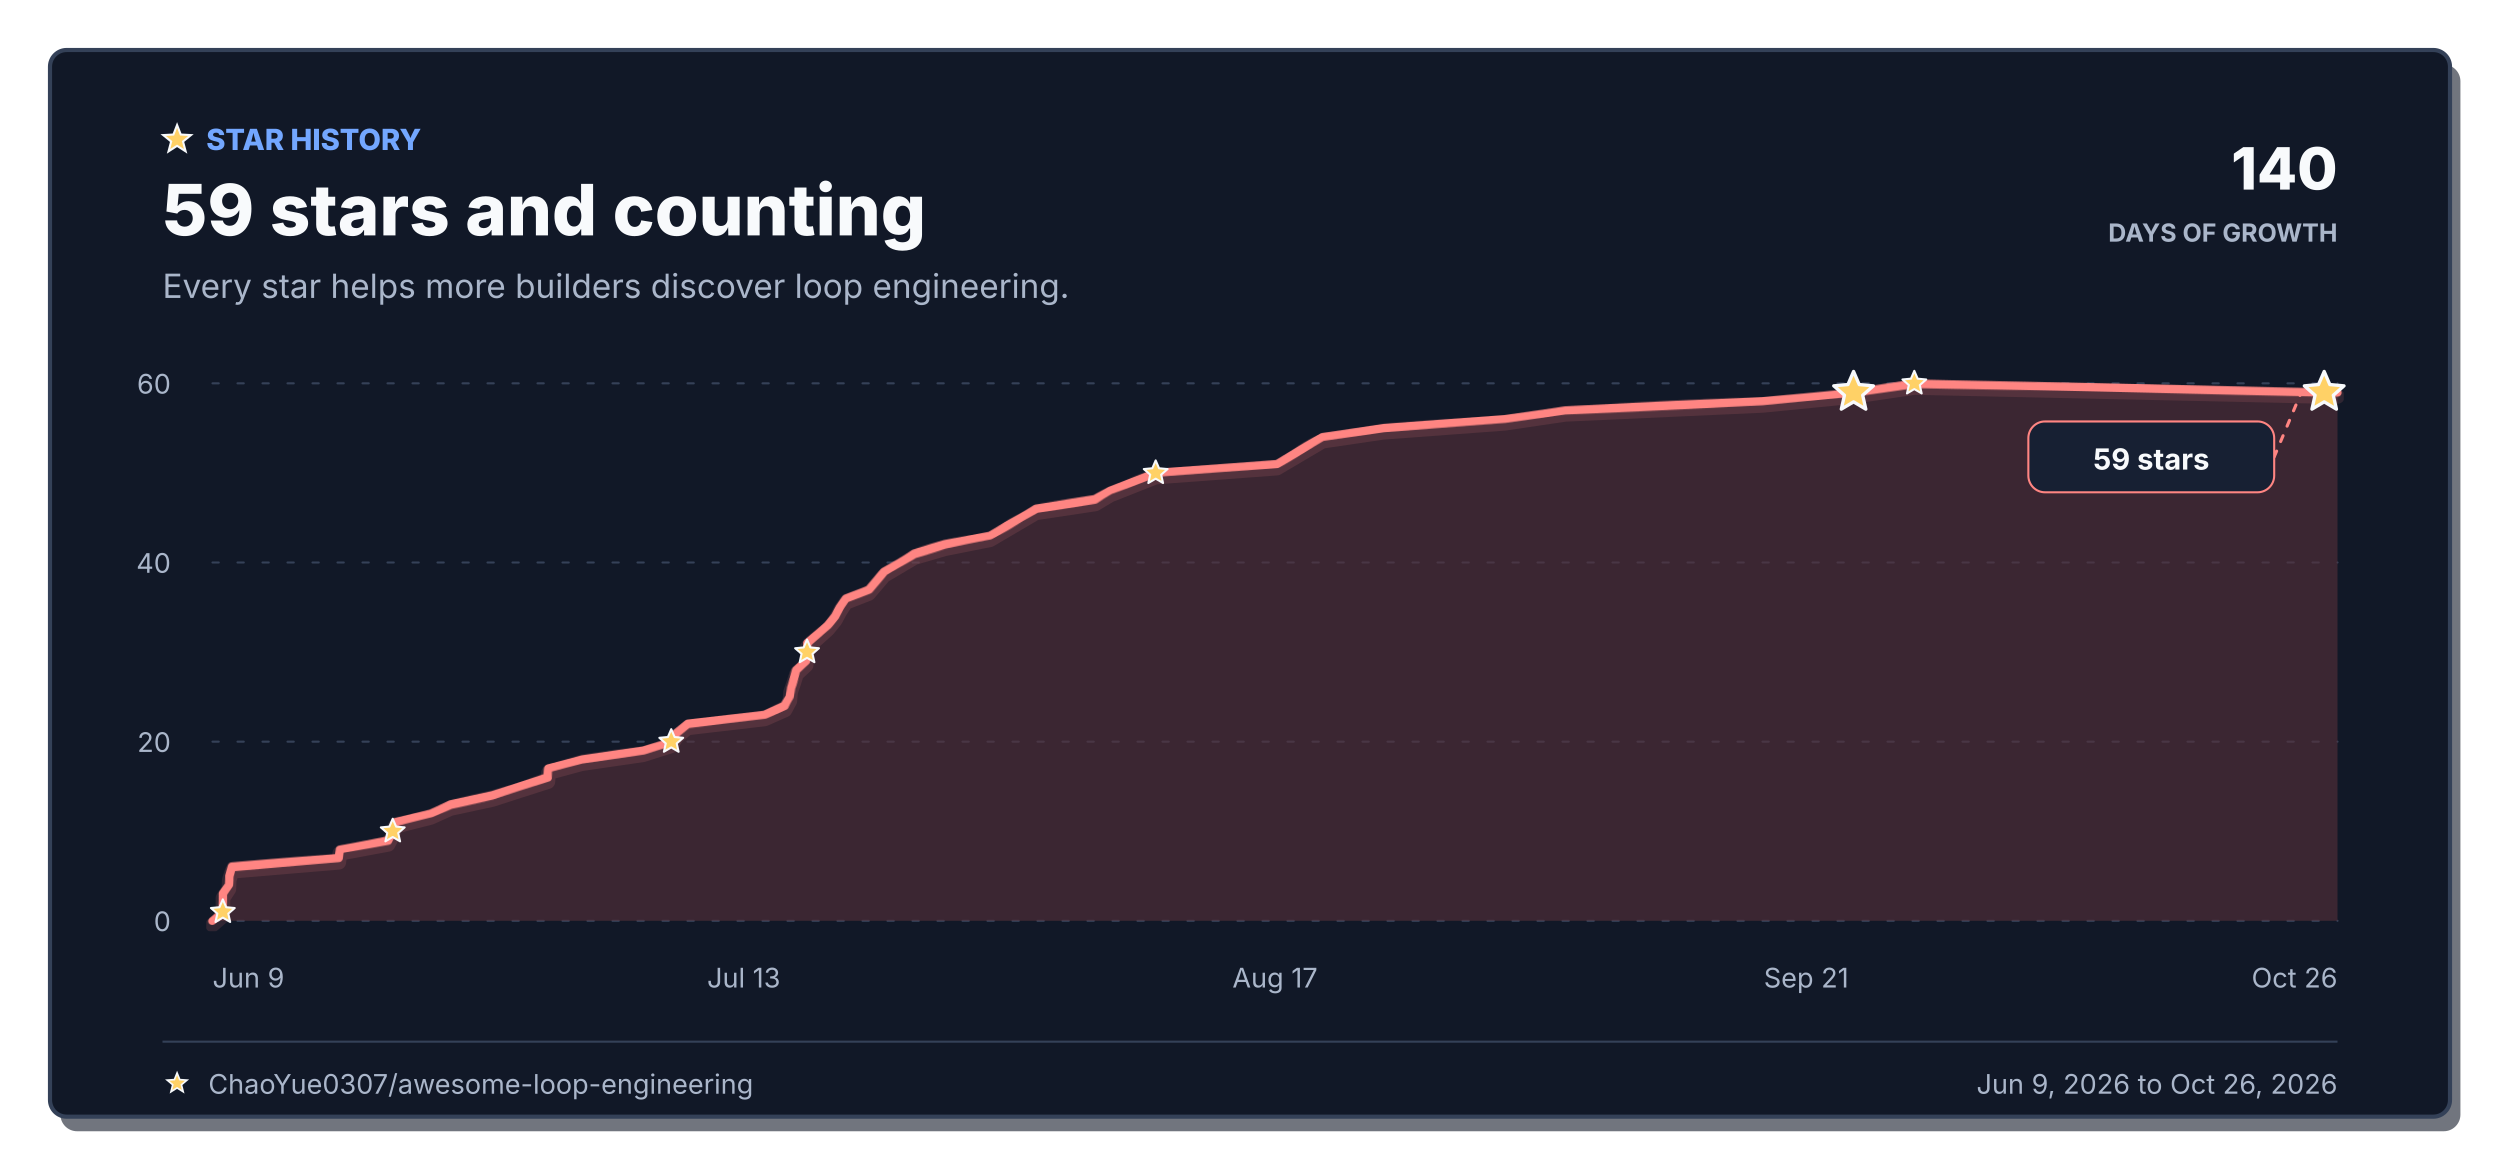
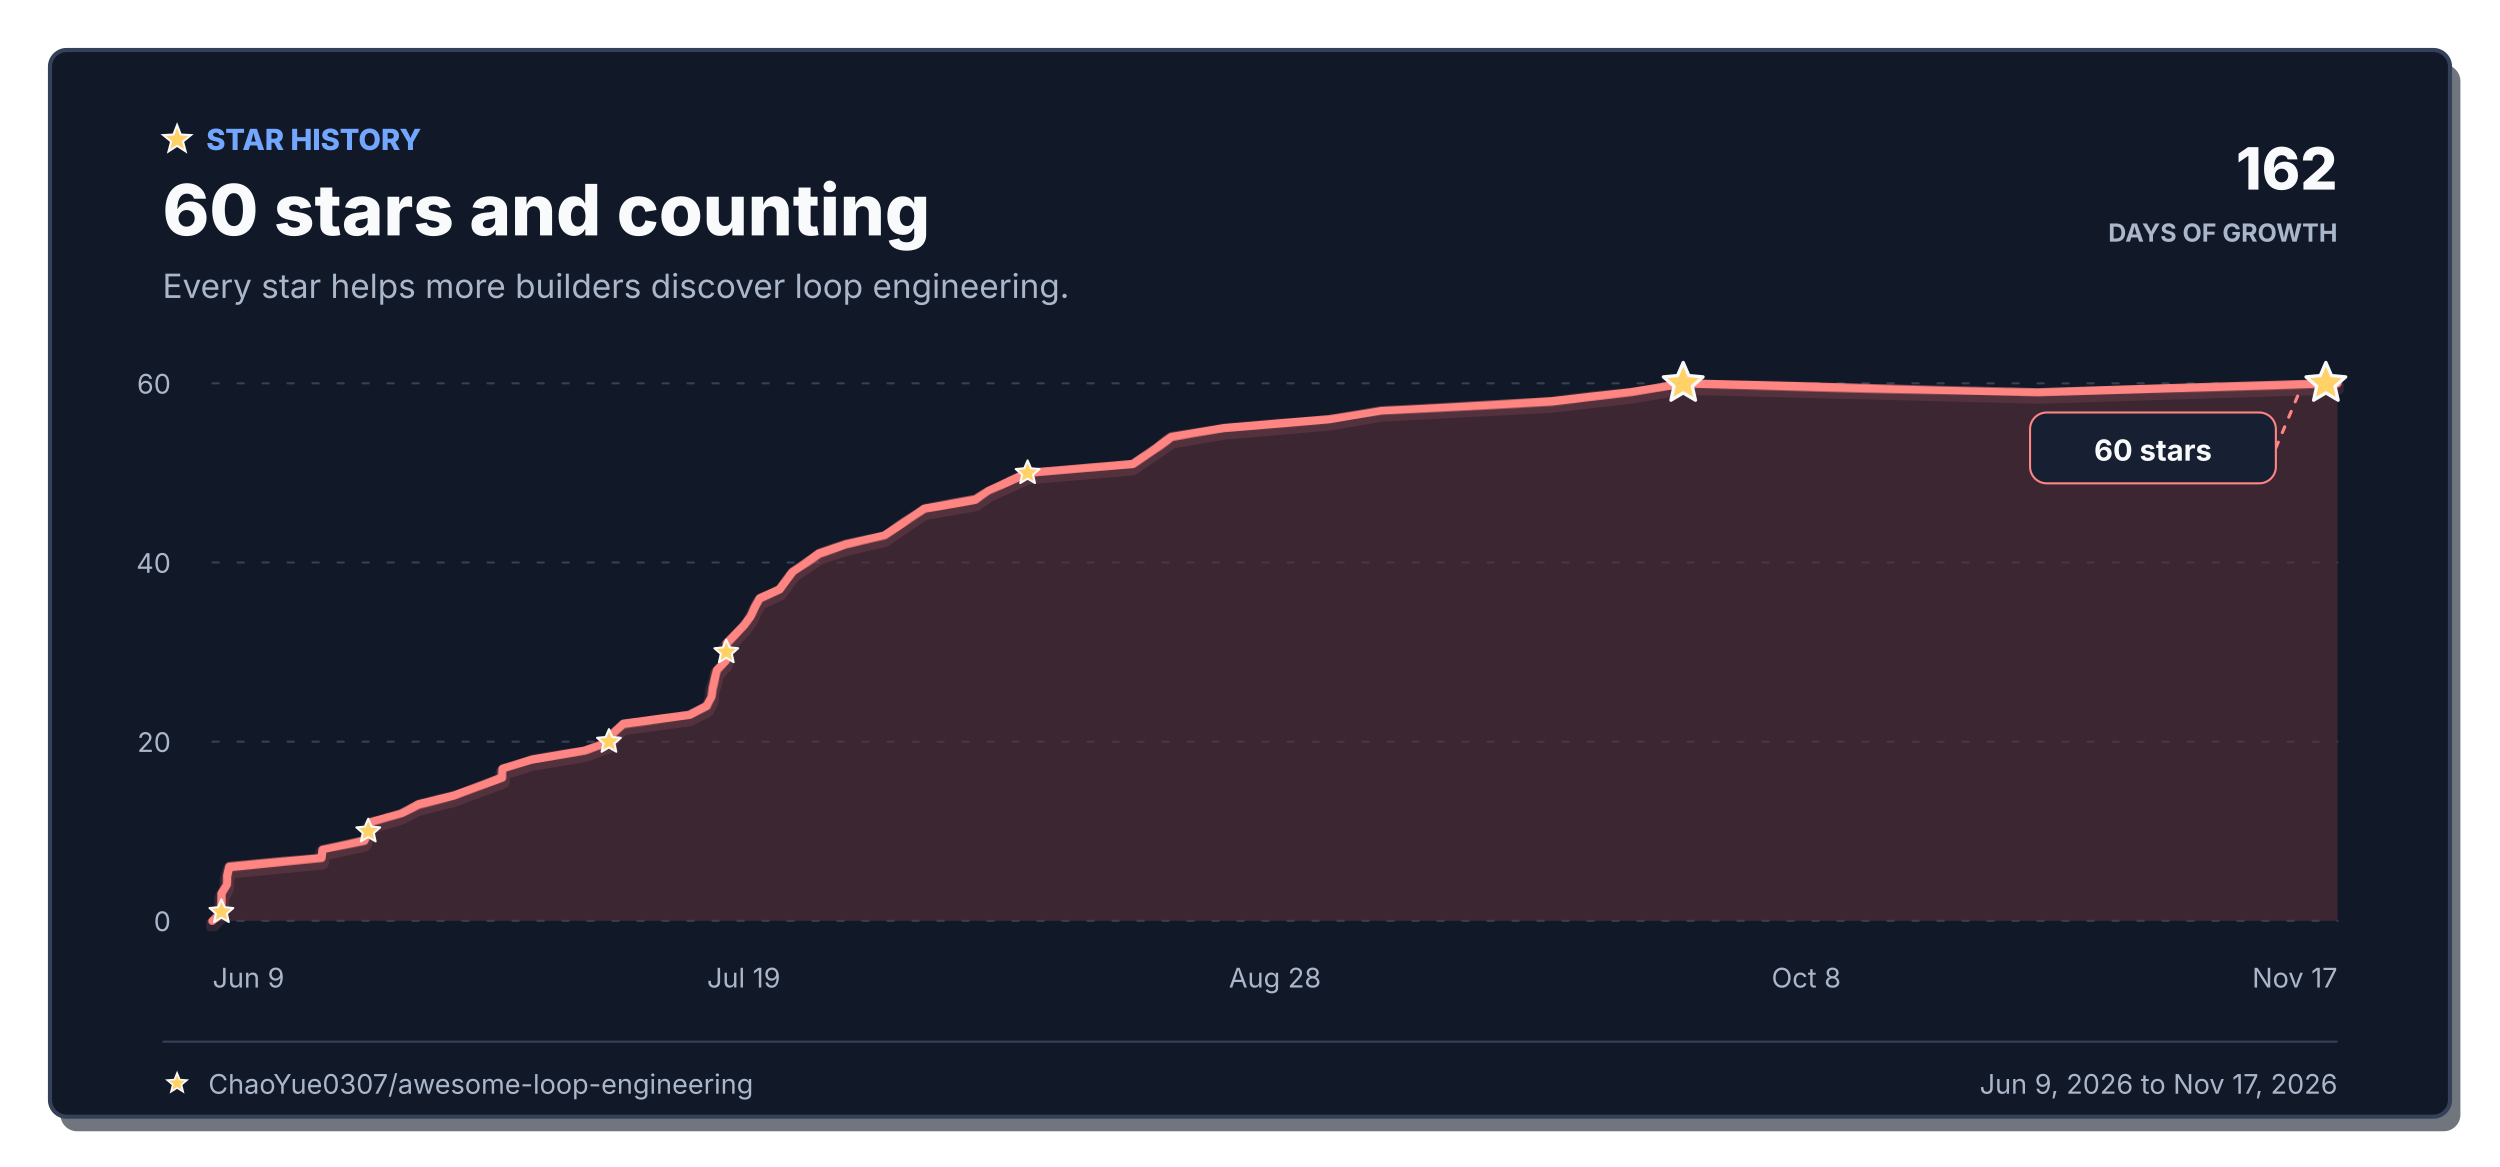
<svg xmlns="http://www.w3.org/2000/svg" width="1200" height="560" viewBox="0 0 1200 560" role="img" aria-labelledby="title desc">
  <style>
    text { font-family: ui-rounded, 'SF Pro Rounded', 'Nunito Sans', -apple-system, BlinkMacSystemFont, 'Segoe UI', sans-serif; letter-spacing: 0; }
  </style>
  <defs>
    <filter id="rough-line" x="-3%" y="-6%" width="106%" height="112%">
      <feTurbulence type="fractalNoise" baseFrequency="0.008 0.12" numOctaves="1" seed="17" result="noise" />
      <feDisplacementMap in="SourceGraphic" in2="noise" scale="1.2" xChannelSelector="R" yChannelSelector="G" />
    </filter>
    <clipPath id="plot-clip">
      <rect x="99" y="179" width="1026" height="268" />
    </clipPath>
  </defs>
  <rect x="29" y="31" width="1152" height="512" rx="8" fill="#0B1220" opacity="0.58" />
  <rect x="24" y="24" width="1152" height="512" rx="8" fill="#111827" stroke="#344158" stroke-width="2" />
  <path d="M 85 60 L 86.76 64.57 L 91.66 64.84 L 87.85 67.93 L 89.11 72.66 L 85 70 L 80.89 72.66 L 82.15 67.93 L 78.34 64.84 L 83.24 64.57 Z" fill="#FFD166" stroke="#F8FAFC" stroke-width="1" />
  <text x="99" y="72" fill="#73A7FF" font-size="14" font-weight="800">STAR HISTORY</text>
-   <text x="78" y="113" fill="#F8FAFC" font-size="34" font-weight="760">59 stars and counting</text>
+   <text x="78" y="113" fill="#F8FAFC" font-size="34" font-weight="760">60 stars and counting</text>
  <text x="78" y="143" fill="#AAB6CA" font-size="16">Every star helps more builders discover loop engineering.</text>
-   <text x="1122" y="91" fill="#F8FAFC" font-size="28" font-weight="760" text-anchor="end">140</text>
+   <text x="1122" y="91" fill="#F8FAFC" font-size="28" font-weight="760" text-anchor="end">162</text>
  <text x="1122" y="116" fill="#AAB6CA" font-size="12" font-weight="750" text-anchor="end">DAYS OF GROWTH</text>
  <line x1="102" y1="442" x2="1122" y2="442" stroke="#354158" stroke-width="1" stroke-dasharray="3 9" stroke-linecap="round" />
  <text x="82" y="446.94" fill="#AAB6CA" font-size="13" text-anchor="end">0</text>
  <line x1="102" y1="356" x2="1122" y2="356" stroke="#354158" stroke-width="1" stroke-dasharray="3 9" stroke-linecap="round" />
  <text x="82" y="360.94" fill="#AAB6CA" font-size="13" text-anchor="end">20</text>
  <line x1="102" y1="270" x2="1122" y2="270" stroke="#354158" stroke-width="1" stroke-dasharray="3 9" stroke-linecap="round" />
  <text x="82" y="274.94" fill="#AAB6CA" font-size="13" text-anchor="end">40</text>
  <line x1="102" y1="184" x2="1122" y2="184" stroke="#354158" stroke-width="1" stroke-dasharray="3 9" stroke-linecap="round" />
  <text x="82" y="188.94" fill="#AAB6CA" font-size="13" text-anchor="end">60</text>
  <text x="102" y="474" fill="#AAB6CA" font-size="13" text-anchor="start">Jun 9</text>
-   <text x="357" y="474" fill="#AAB6CA" font-size="13" text-anchor="middle">Jul 13</text>
-   <text x="612" y="474" fill="#AAB6CA" font-size="13" text-anchor="middle">Aug 17</text>
-   <text x="867" y="474" fill="#AAB6CA" font-size="13" text-anchor="middle">Sep 21</text>
-   <text x="1122" y="474" fill="#AAB6CA" font-size="13" text-anchor="end">Oct 26</text>
+   <text x="357" y="474" fill="#AAB6CA" font-size="13" text-anchor="middle">Jul 19</text>
+   <text x="612" y="474" fill="#AAB6CA" font-size="13" text-anchor="middle">Aug 28</text>
+   <text x="867" y="474" fill="#AAB6CA" font-size="13" text-anchor="middle">Oct 8</text>
+   <text x="1122" y="474" fill="#AAB6CA" font-size="13" text-anchor="end">Nov 17</text>
  <g clip-path="url(#plot-clip)">
-     <path d="M 102 442 L 106.95 437.7 L 107.01 433.4 L 107.02 429.1 L 109.85 424.8 L 110.02 420.5 L 111.38 416.2 L 162.64 411.9 L 163.08 407.6 L 186.31 403.3 L 188.51 399 L 189.59 394.7 L 206.67 390.4 L 216.23 386.1 L 236.22 381.8 L 249.54 377.5 L 262.99 373.2 L 263.28 368.9 L 279.2 364.6 L 308.66 360.3 L 322.2 356 L 324.65 351.7 L 330.07 347.4 L 367.04 343.1 L 376.79 338.8 L 379.11 334.5 L 379.49 330.2 L 380.98 325.9 L 382.31 321.6 L 386.93 317.3 L 387.38 313 L 387.51 308.7 L 392.55 304.4 L 397.33 300.1 L 400.85 295.8 L 403.17 291.5 L 405.95 287.2 L 416.98 282.9 L 424.29 274.3 L 438.81 265.7 L 453.56 261.4 L 475.22 257.1 L 497.16 244.2 L 525.73 239.9 L 532.97 235.6 L 554.73 227 L 612.92 222.7 L 627.49 214.1 L 634.78 209.8 L 663.92 205.5 L 722.18 201.2 L 751.27 196.9 L 845.99 192.6 L 889.71 188.3 L 918.87 184 L 1115.61 188.3 L 1122 188.3 V 442 H 102 Z" fill="#572F38" opacity="0.6" />
-     <path d="M 102 442 L 106.95 437.7 L 107.01 433.4 L 107.02 429.1 L 109.85 424.8 L 110.02 420.5 L 111.38 416.2 L 162.64 411.9 L 163.08 407.6 L 186.31 403.3 L 188.51 399 L 189.59 394.7 L 206.67 390.4 L 216.23 386.1 L 236.22 381.8 L 249.54 377.5 L 262.99 373.2 L 263.28 368.9 L 279.2 364.6 L 308.66 360.3 L 322.2 356 L 324.65 351.7 L 330.07 347.4 L 367.04 343.1 L 376.79 338.8 L 379.11 334.5 L 379.49 330.2 L 380.98 325.9 L 382.31 321.6 L 386.93 317.3 L 387.38 313 L 387.51 308.7 L 392.55 304.4 L 397.33 300.1 L 400.85 295.8 L 403.17 291.5 L 405.95 287.2 L 416.98 282.9 L 424.29 274.3 L 438.81 265.7 L 453.56 261.4 L 475.22 257.1 L 497.16 244.2 L 525.73 239.9 L 532.97 235.6 L 554.73 227 L 612.92 222.7 L 627.49 214.1 L 634.78 209.8 L 663.92 205.5 L 722.18 201.2 L 751.27 196.9 L 845.99 192.6 L 889.71 188.3 L 918.87 184 L 1115.61 188.3 L 1122 188.3" fill="none" stroke="#FF8582" stroke-width="7" stroke-linejoin="round" stroke-linecap="round" opacity="0.13" transform="translate(0 2)" />
-     <path d="M 102 442 L 106.95 437.7 L 107.01 433.4 L 107.02 429.1 L 109.85 424.8 L 110.02 420.5 L 111.38 416.2 L 162.64 411.9 L 163.08 407.6 L 186.31 403.3 L 188.51 399 L 189.59 394.7 L 206.67 390.4 L 216.23 386.1 L 236.22 381.8 L 249.54 377.5 L 262.99 373.2 L 263.28 368.9 L 279.2 364.6 L 308.66 360.3 L 322.2 356 L 324.65 351.7 L 330.07 347.4 L 367.04 343.1 L 376.79 338.8 L 379.11 334.5 L 379.49 330.2 L 380.98 325.9 L 382.31 321.6 L 386.93 317.3 L 387.38 313 L 387.51 308.7 L 392.55 304.4 L 397.33 300.1 L 400.85 295.8 L 403.17 291.5 L 405.95 287.2 L 416.98 282.9 L 424.29 274.3 L 438.81 265.7 L 453.56 261.4 L 475.22 257.1 L 497.16 244.2 L 525.73 239.9 L 532.97 235.6 L 554.73 227 L 612.92 222.7 L 627.49 214.1 L 634.78 209.8 L 663.92 205.5 L 722.18 201.2 L 751.27 196.9 L 845.99 192.6 L 889.71 188.3 L 918.87 184 L 1115.61 188.3 L 1122 188.3" fill="none" stroke="#FF8582" stroke-width="4" stroke-linejoin="round" stroke-linecap="round" filter="url(#rough-line)" />
+     <path d="M 102 442 L 106.28 437.7 L 106.33 433.4 L 106.34 429.1 L 108.79 424.8 L 108.93 420.5 L 110.11 416.2 L 154.41 411.9 L 154.78 407.6 L 174.86 403.3 L 176.76 399 L 177.7 394.7 L 192.45 390.4 L 200.72 386.1 L 217.99 381.8 L 229.5 377.5 L 241.13 373.2 L 241.37 368.9 L 255.13 364.6 L 280.59 360.3 L 292.3 356 L 294.42 351.7 L 299.1 347.4 L 331.05 343.1 L 339.48 338.8 L 341.48 334.5 L 341.81 330.2 L 343.1 325.9 L 344.24 321.6 L 348.24 317.3 L 348.62 313 L 348.74 308.7 L 353.09 304.4 L 357.22 300.1 L 360.27 295.8 L 362.27 291.5 L 364.67 287.2 L 374.21 282.9 L 380.52 274.3 L 393.07 265.7 L 405.82 261.4 L 424.54 257.1 L 443.5 244.2 L 468.18 239.9 L 474.44 235.6 L 493.25 227 L 543.54 222.7 L 556.13 214.1 L 562.43 209.8 L 587.61 205.5 L 637.96 201.2 L 663.1 196.9 L 744.95 192.6 L 782.74 188.3 L 807.94 184 L 977.96 188.3 L 1116.42 184 L 1122 184 V 442 H 102 Z" fill="#572F38" opacity="0.6" />
+     <path d="M 102 442 L 106.28 437.7 L 106.33 433.4 L 106.34 429.1 L 108.79 424.8 L 108.93 420.5 L 110.11 416.2 L 154.41 411.9 L 154.78 407.6 L 174.86 403.3 L 176.76 399 L 177.7 394.7 L 192.45 390.4 L 200.72 386.1 L 217.99 381.8 L 229.5 377.5 L 241.13 373.2 L 241.37 368.9 L 255.13 364.6 L 280.59 360.3 L 292.3 356 L 294.42 351.7 L 299.1 347.4 L 331.05 343.1 L 339.48 338.8 L 341.48 334.5 L 341.81 330.2 L 343.1 325.9 L 344.24 321.6 L 348.24 317.3 L 348.62 313 L 348.74 308.7 L 353.09 304.4 L 357.22 300.1 L 360.27 295.8 L 362.27 291.5 L 364.67 287.2 L 374.21 282.9 L 380.52 274.3 L 393.07 265.7 L 405.82 261.4 L 424.54 257.1 L 443.5 244.2 L 468.18 239.9 L 474.44 235.6 L 493.25 227 L 543.54 222.7 L 556.13 214.1 L 562.43 209.8 L 587.61 205.5 L 637.96 201.2 L 663.1 196.9 L 744.95 192.6 L 782.74 188.3 L 807.94 184 L 977.96 188.3 L 1116.42 184 L 1122 184" fill="none" stroke="#FF8582" stroke-width="7" stroke-linejoin="round" stroke-linecap="round" opacity="0.13" transform="translate(0 2)" />
+     <path d="M 102 442 L 106.28 437.7 L 106.33 433.4 L 106.34 429.1 L 108.79 424.8 L 108.93 420.5 L 110.11 416.2 L 154.41 411.9 L 154.78 407.6 L 174.86 403.3 L 176.76 399 L 177.7 394.7 L 192.45 390.4 L 200.72 386.1 L 217.99 381.8 L 229.5 377.5 L 241.13 373.2 L 241.37 368.9 L 255.13 364.6 L 280.59 360.3 L 292.3 356 L 294.42 351.7 L 299.1 347.4 L 331.05 343.1 L 339.48 338.8 L 341.48 334.5 L 341.81 330.2 L 343.1 325.9 L 344.24 321.6 L 348.24 317.3 L 348.62 313 L 348.74 308.7 L 353.09 304.4 L 357.22 300.1 L 360.27 295.8 L 362.27 291.5 L 364.67 287.2 L 374.21 282.9 L 380.52 274.3 L 393.07 265.7 L 405.82 261.4 L 424.54 257.1 L 443.5 244.2 L 468.18 239.9 L 474.44 235.6 L 493.25 227 L 543.54 222.7 L 556.13 214.1 L 562.43 209.8 L 587.61 205.5 L 637.96 201.2 L 663.1 196.9 L 744.95 192.6 L 782.74 188.3 L 807.94 184 L 977.96 188.3 L 1116.42 184 L 1122 184" fill="none" stroke="#FF8582" stroke-width="4" stroke-linejoin="round" stroke-linecap="round" filter="url(#rough-line)" />
  </g>
-   <path d="M 106.95 431.7 L 108.57 435.47 L 112.66 435.85 L 109.58 438.55 L 110.48 442.55 L 106.95 440.46 L 103.43 442.55 L 104.33 438.55 L 101.25 435.85 L 105.33 435.47 Z" fill="#FFD166" stroke="#F8FAFC" stroke-width="1" stroke-linejoin="round" />
-   <path d="M 188.51 393 L 190.14 396.77 L 194.22 397.15 L 191.14 399.85 L 192.04 403.85 L 188.51 401.76 L 184.99 403.85 L 185.89 399.85 L 182.81 397.15 L 186.89 396.77 Z" fill="#FFD166" stroke="#F8FAFC" stroke-width="1" stroke-linejoin="round" />
-   <path d="M 322.2 350 L 323.82 353.77 L 327.91 354.15 L 324.82 356.85 L 325.73 360.85 L 322.2 358.76 L 318.67 360.85 L 319.57 356.85 L 316.49 354.15 L 320.58 353.77 Z" fill="#FFD166" stroke="#F8FAFC" stroke-width="1" stroke-linejoin="round" />
-   <path d="M 387.38 307 L 389 310.77 L 393.09 311.15 L 390 313.85 L 390.91 317.85 L 387.38 315.76 L 383.85 317.85 L 384.75 313.85 L 381.67 311.15 L 385.76 310.77 Z" fill="#FFD166" stroke="#F8FAFC" stroke-width="1" stroke-linejoin="round" />
-   <path d="M 554.73 221 L 556.35 224.77 L 560.44 225.15 L 557.35 227.85 L 558.26 231.85 L 554.73 229.76 L 551.2 231.85 L 552.11 227.85 L 549.02 225.15 L 553.11 224.77 Z" fill="#FFD166" stroke="#F8FAFC" stroke-width="1" stroke-linejoin="round" />
-   <path d="M 889.71 178.3 L 892.42 184.58 L 899.22 185.21 L 894.09 189.72 L 895.59 196.39 L 889.71 192.9 L 883.83 196.39 L 885.34 189.72 L 880.2 185.21 L 887.01 184.58 Z" fill="#FFD166" stroke="#F8FAFC" stroke-width="1.6" stroke-linejoin="round" />
-   <path d="M 918.87 178 L 920.49 181.77 L 924.58 182.15 L 921.5 184.85 L 922.4 188.85 L 918.87 186.76 L 915.35 188.85 L 916.25 184.85 L 913.17 182.15 L 917.25 181.77 Z" fill="#FFD166" stroke="#F8FAFC" stroke-width="1" stroke-linejoin="round" />
-   <path d="M 1115.61 178.3 L 1118.31 184.58 L 1125.12 185.21 L 1119.98 189.72 L 1121.48 196.39 L 1115.61 192.9 L 1109.73 196.39 L 1111.23 189.72 L 1106.09 185.21 L 1112.9 184.58 Z" fill="#FFD166" stroke="#F8FAFC" stroke-width="1.6" stroke-linejoin="round" />
-   <path d="M 1091.61 219.3 L 1104.61 188.3" fill="none" stroke="#FF8582" stroke-width="1.5" stroke-dasharray="3 5" stroke-linecap="round" />
-   <rect x="973.61" y="202.3" width="118" height="34" rx="8" fill="#172033" stroke="#FF8582" />
-   <text x="1032.61" y="225.42" fill="#F8FAFC" font-size="14" font-weight="700" text-anchor="middle">59 stars</text>
+   <path d="M 106.28 431.7 L 107.9 435.47 L 111.99 435.85 L 108.9 438.55 L 109.81 442.55 L 106.28 440.46 L 102.75 442.55 L 103.66 438.55 L 100.57 435.85 L 104.66 435.47 Z" fill="#FFD166" stroke="#F8FAFC" stroke-width="1" stroke-linejoin="round" />
+   <path d="M 176.76 393 L 178.39 396.77 L 182.47 397.15 L 179.39 399.85 L 180.29 403.85 L 176.76 401.76 L 173.24 403.85 L 174.14 399.85 L 171.06 397.15 L 175.14 396.77 Z" fill="#FFD166" stroke="#F8FAFC" stroke-width="1" stroke-linejoin="round" />
+   <path d="M 292.3 350 L 293.92 353.77 L 298 354.15 L 294.92 356.85 L 295.82 360.85 L 292.3 358.76 L 288.77 360.85 L 289.67 356.85 L 286.59 354.15 L 290.67 353.77 Z" fill="#FFD166" stroke="#F8FAFC" stroke-width="1" stroke-linejoin="round" />
+   <path d="M 348.62 307 L 350.25 310.77 L 354.33 311.15 L 351.25 313.85 L 352.15 317.85 L 348.62 315.76 L 345.1 317.85 L 346 313.85 L 342.92 311.15 L 347 310.77 Z" fill="#FFD166" stroke="#F8FAFC" stroke-width="1" stroke-linejoin="round" />
+   <path d="M 493.25 221 L 494.87 224.77 L 498.95 225.15 L 495.87 227.85 L 496.77 231.85 L 493.25 229.76 L 489.72 231.85 L 490.62 227.85 L 487.54 225.15 L 491.63 224.77 Z" fill="#FFD166" stroke="#F8FAFC" stroke-width="1" stroke-linejoin="round" />
+   <path d="M 807.94 174 L 810.64 180.28 L 817.45 180.91 L 812.31 185.42 L 813.82 192.09 L 807.94 188.6 L 802.06 192.09 L 803.56 185.42 L 798.43 180.91 L 805.24 180.28 Z" fill="#FFD166" stroke="#F8FAFC" stroke-width="1.6" stroke-linejoin="round" />
+   <path d="M 1116.42 174 L 1119.12 180.28 L 1125.93 180.91 L 1120.79 185.42 L 1122.3 192.09 L 1116.42 188.6 L 1110.54 192.09 L 1112.05 185.42 L 1106.91 180.91 L 1113.72 180.28 Z" fill="#FFD166" stroke="#F8FAFC" stroke-width="1.6" stroke-linejoin="round" />
+   <path d="M 1092.42 215 L 1105.42 184" fill="none" stroke="#FF8582" stroke-width="1.5" stroke-dasharray="3 5" stroke-linecap="round" />
+   <rect x="974.42" y="198" width="118" height="34" rx="8" fill="#172033" stroke="#FF8582" />
+   <text x="1033.42" y="221.12" fill="#F8FAFC" font-size="14" font-weight="700" text-anchor="middle">60 stars</text>
  <line x1="78" y1="500" x2="1122" y2="500" stroke="#344158" />
  <path d="M 85 515 L 86.29 518.22 L 89.76 518.45 L 87.09 520.68 L 87.94 524.05 L 85 522.2 L 82.06 524.05 L 82.91 520.68 L 80.24 518.45 L 83.71 518.22 Z" fill="#FFD166" stroke="#F8FAFC" stroke-width="0.8" />
  <text x="100" y="525" fill="#AAB6CA" font-size="13">ChaoYue0307/awesome-loop-engineering</text>
-   <text x="1122" y="525" fill="#AAB6CA" font-size="13" text-anchor="end">Jun 9, 2026 to Oct 26, 2026</text>
+   <text x="1122" y="525" fill="#AAB6CA" font-size="13" text-anchor="end">Jun 9, 2026 to Nov 17, 2026</text>
</svg>
